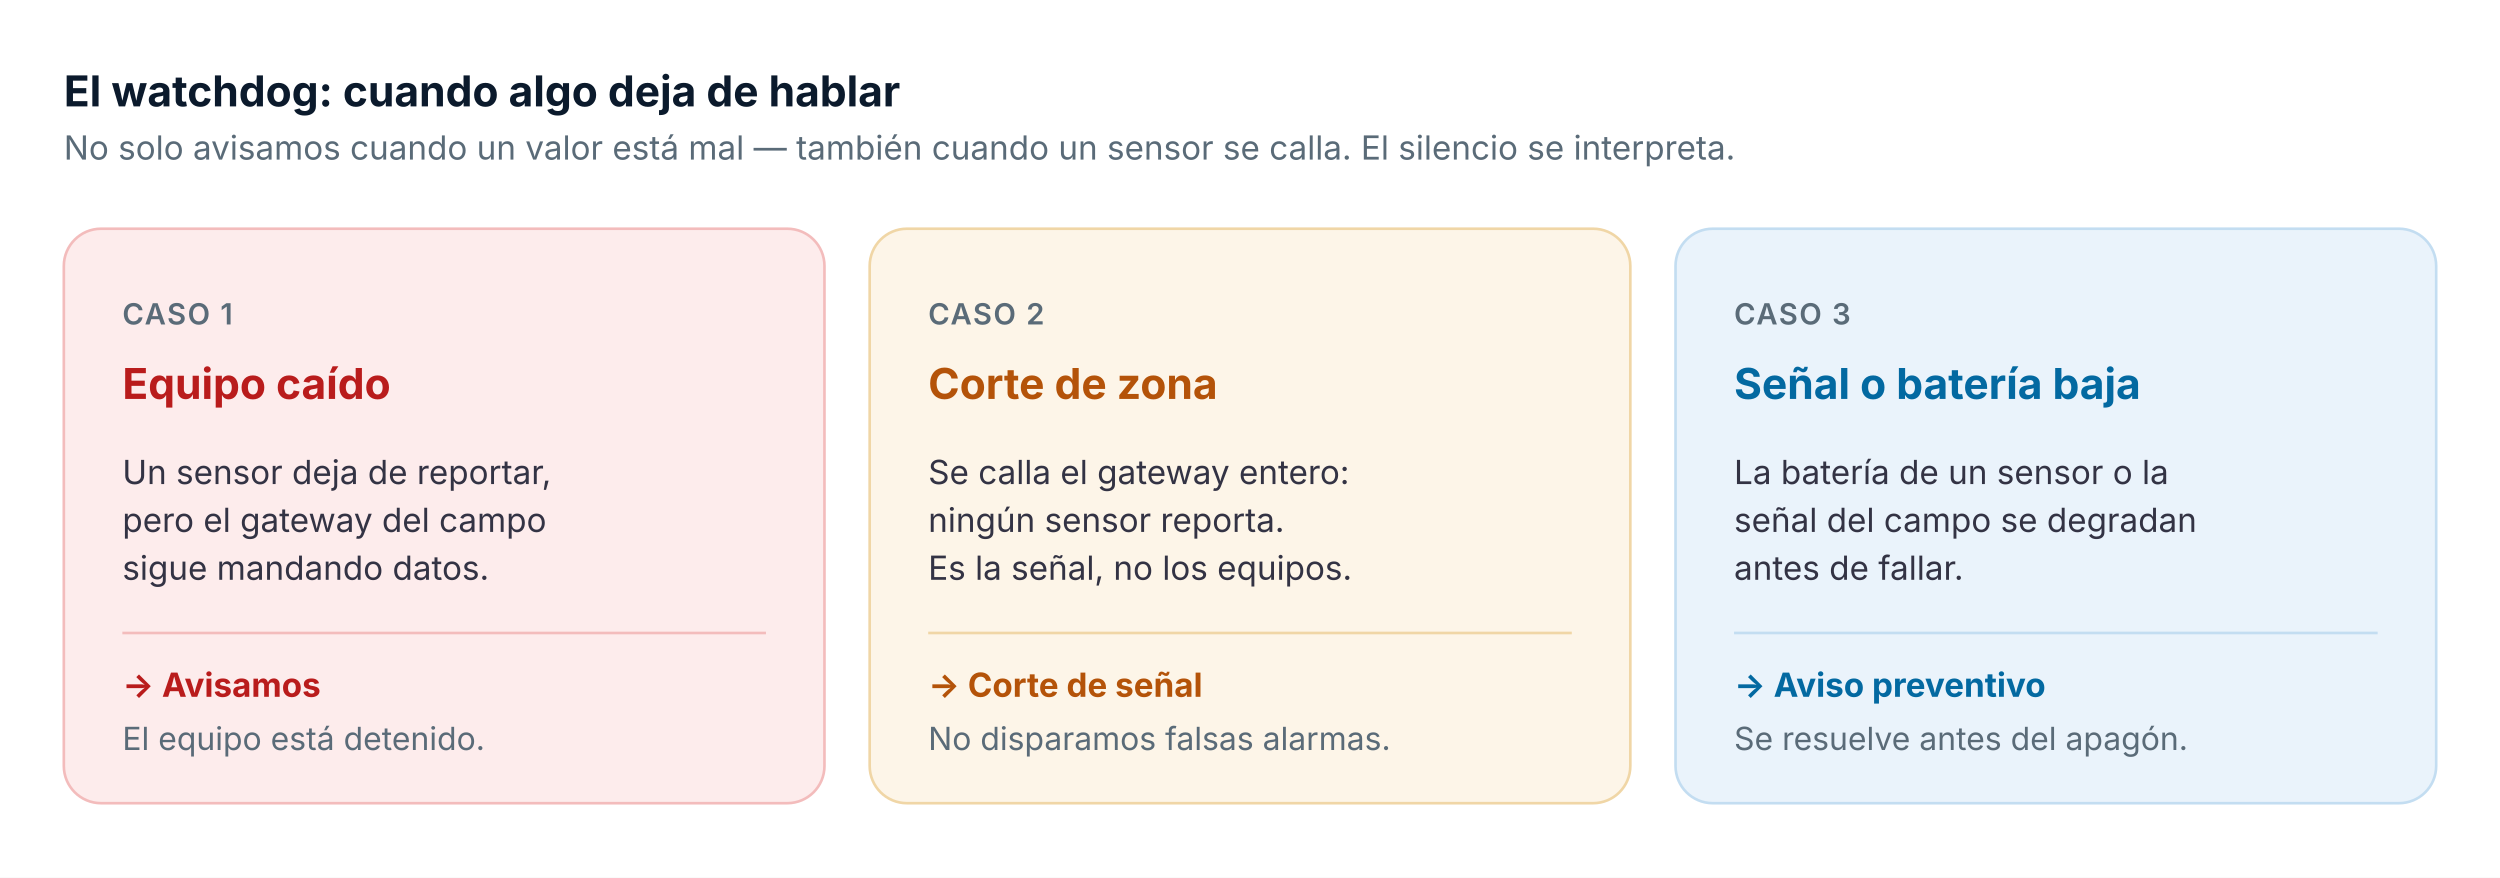
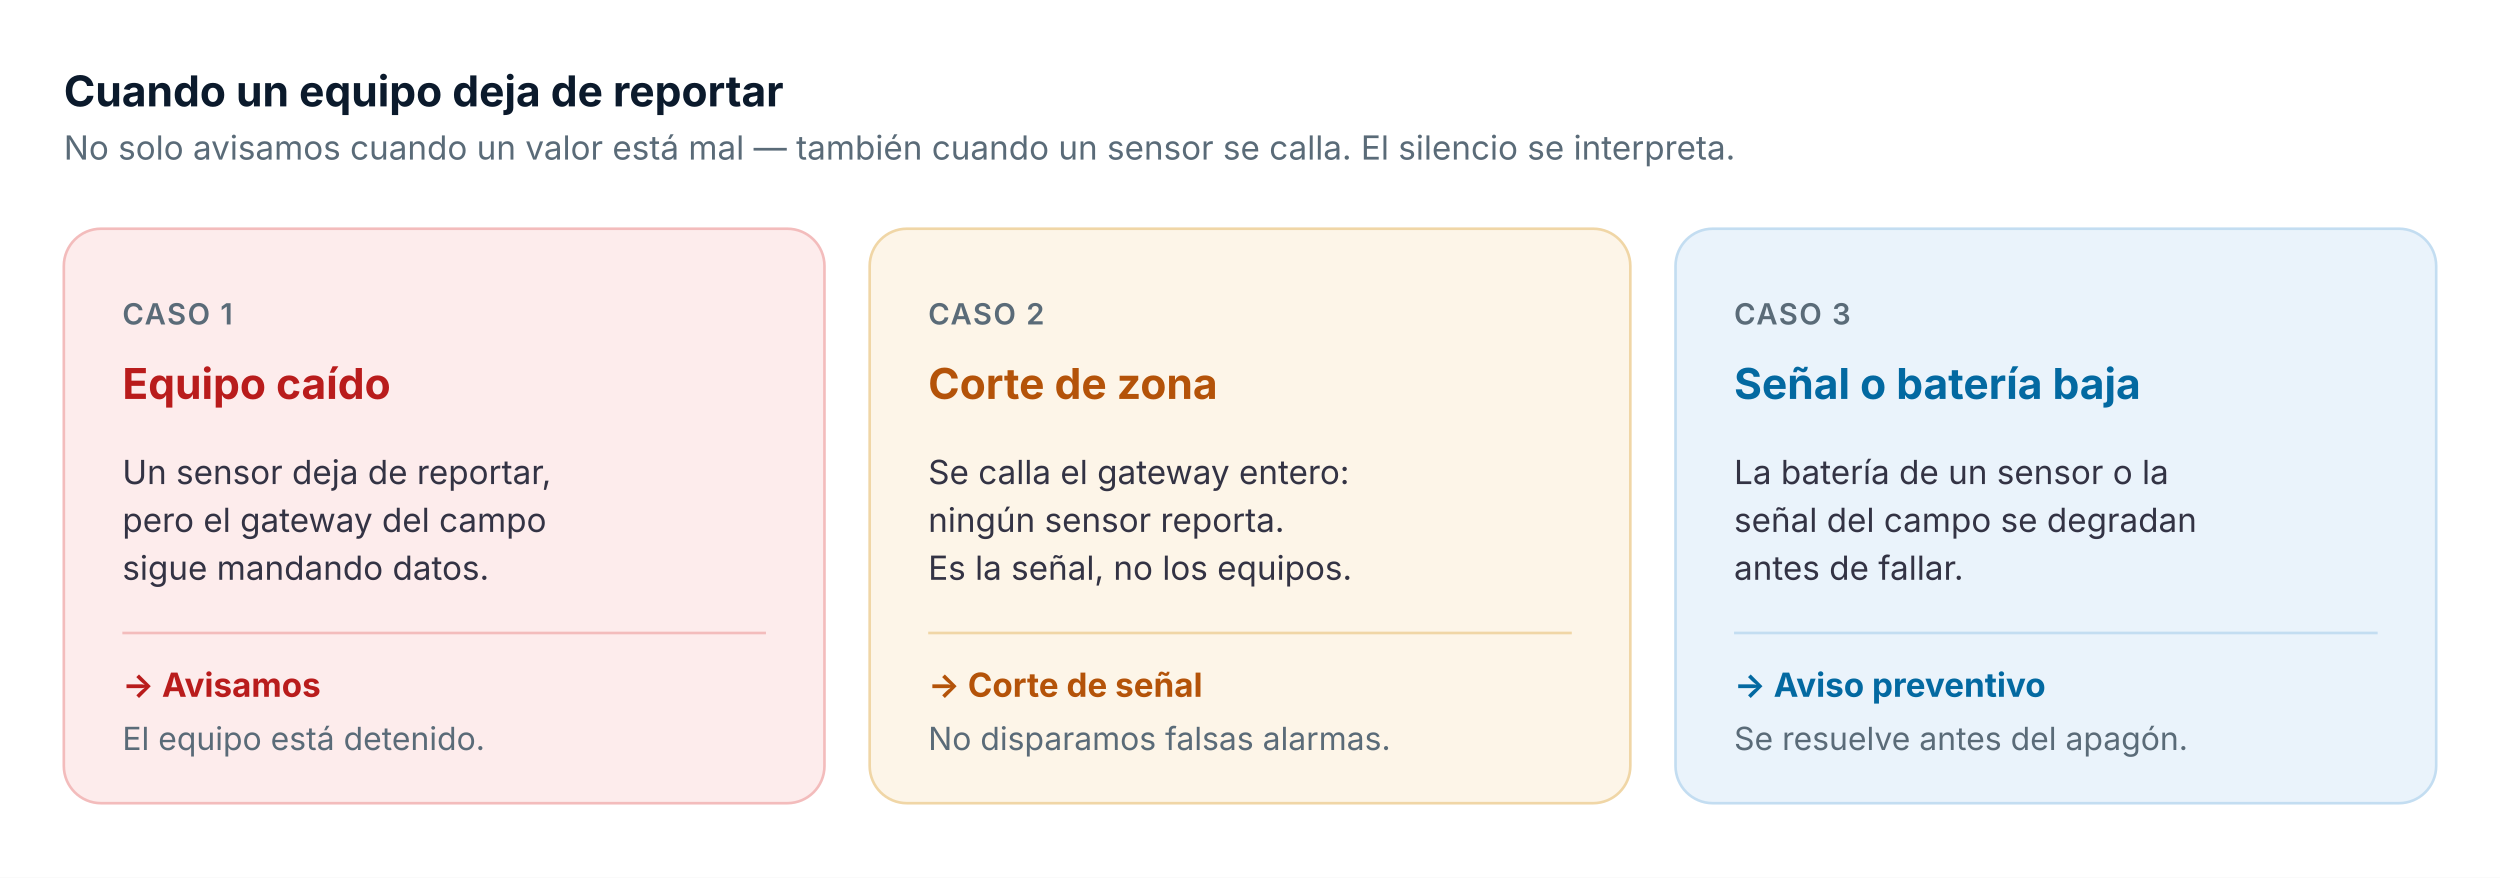
<svg xmlns="http://www.w3.org/2000/svg" viewBox="0 0 940 330" font-family="'Inter',system-ui,-apple-system,'Segoe UI',Roboto,sans-serif">
  <rect x="0" y="0" width="940" height="330" fill="#ffffff" />
-   <text x="24" y="40" fill="#0b1a2c" font-size="16" font-weight="700">El watchdog: cuando algo deja de hablar</text>
+   <text x="24" y="40" fill="#0b1a2c" font-size="16" font-weight="700">Cuando un equipo deja de reportar</text>
  <text x="24" y="60" fill="#5a6b78" font-size="12.5">No solo avisamos cuando un valor está mal — también cuando un sensor se calla. El silencio se interpreta.</text>
  <g>
    <rect x="24" y="86" width="286" height="216" rx="14" fill="#fdecec" stroke="#f3bcbc" />
    <text x="46" y="122" fill="#5a6b78" font-size="11" font-weight="600" letter-spacing=".05em">CASO 1</text>
    <text x="46" y="150" fill="#b91c1c" font-size="16" font-weight="700">Equipo caído</text>
    <text x="46" y="182" fill="#334" font-size="12.5">Un sensor deja de reportar,</text>
    <text x="46" y="200" fill="#334" font-size="12.5">pero el gateway del campo</text>
    <text x="46" y="218" fill="#334" font-size="12.5">sigue mandando datos.</text>
    <line x1="46" y1="238" x2="288" y2="238" stroke="#f3bcbc" />
    <text x="46" y="262" fill="#b91c1c" font-size="12.5" font-weight="700">→ Avisamos</text>
    <text x="46" y="282" fill="#5a6b78" font-size="12">El equipo está detenido.</text>
  </g>
  <g>
    <rect x="327" y="86" width="286" height="216" rx="14" fill="#fdf5e8" stroke="#f0d6a6" />
    <text x="349" y="122" fill="#5a6b78" font-size="11" font-weight="600" letter-spacing=".05em">CASO 2</text>
    <text x="349" y="150" fill="#b45309" font-size="16" font-weight="700">Corte de zona</text>
    <text x="349" y="182" fill="#334" font-size="12.5">Se calla el gateway entero:</text>
    <text x="349" y="200" fill="#334" font-size="12.5">ningún sensor reporta.</text>
    <text x="349" y="218" fill="#334" font-size="12.5">Es la señal, no los equipos.</text>
    <line x1="349" y1="238" x2="591" y2="238" stroke="#f0d6a6" />
    <text x="349" y="262" fill="#b45309" font-size="12.5" font-weight="700">→ Corte de señal</text>
    <text x="349" y="282" fill="#5a6b78" font-size="12">No disparamos falsas alarmas.</text>
  </g>
  <g>
    <rect x="630" y="86" width="286" height="216" rx="14" fill="#eaf3fb" stroke="#c3ddf1" />
    <text x="652" y="122" fill="#5a6b78" font-size="11" font-weight="600" letter-spacing=".05em">CASO 3</text>
    <text x="652" y="150" fill="#0369a1" font-size="16" font-weight="700">Señal o batería baja</text>
    <text x="652" y="182" fill="#334" font-size="12.5">La batería de un sensor o la</text>
    <text x="652" y="200" fill="#334" font-size="12.5">señal del campo se degradan</text>
    <text x="652" y="218" fill="#334" font-size="12.5">antes de fallar.</text>
    <line x1="652" y1="238" x2="894" y2="238" stroke="#c3ddf1" />
    <text x="652" y="262" fill="#0369a1" font-size="12.5" font-weight="700">→ Aviso preventivo</text>
    <text x="652" y="282" fill="#5a6b78" font-size="12">Se resuelve antes del apagón.</text>
  </g>
</svg>
